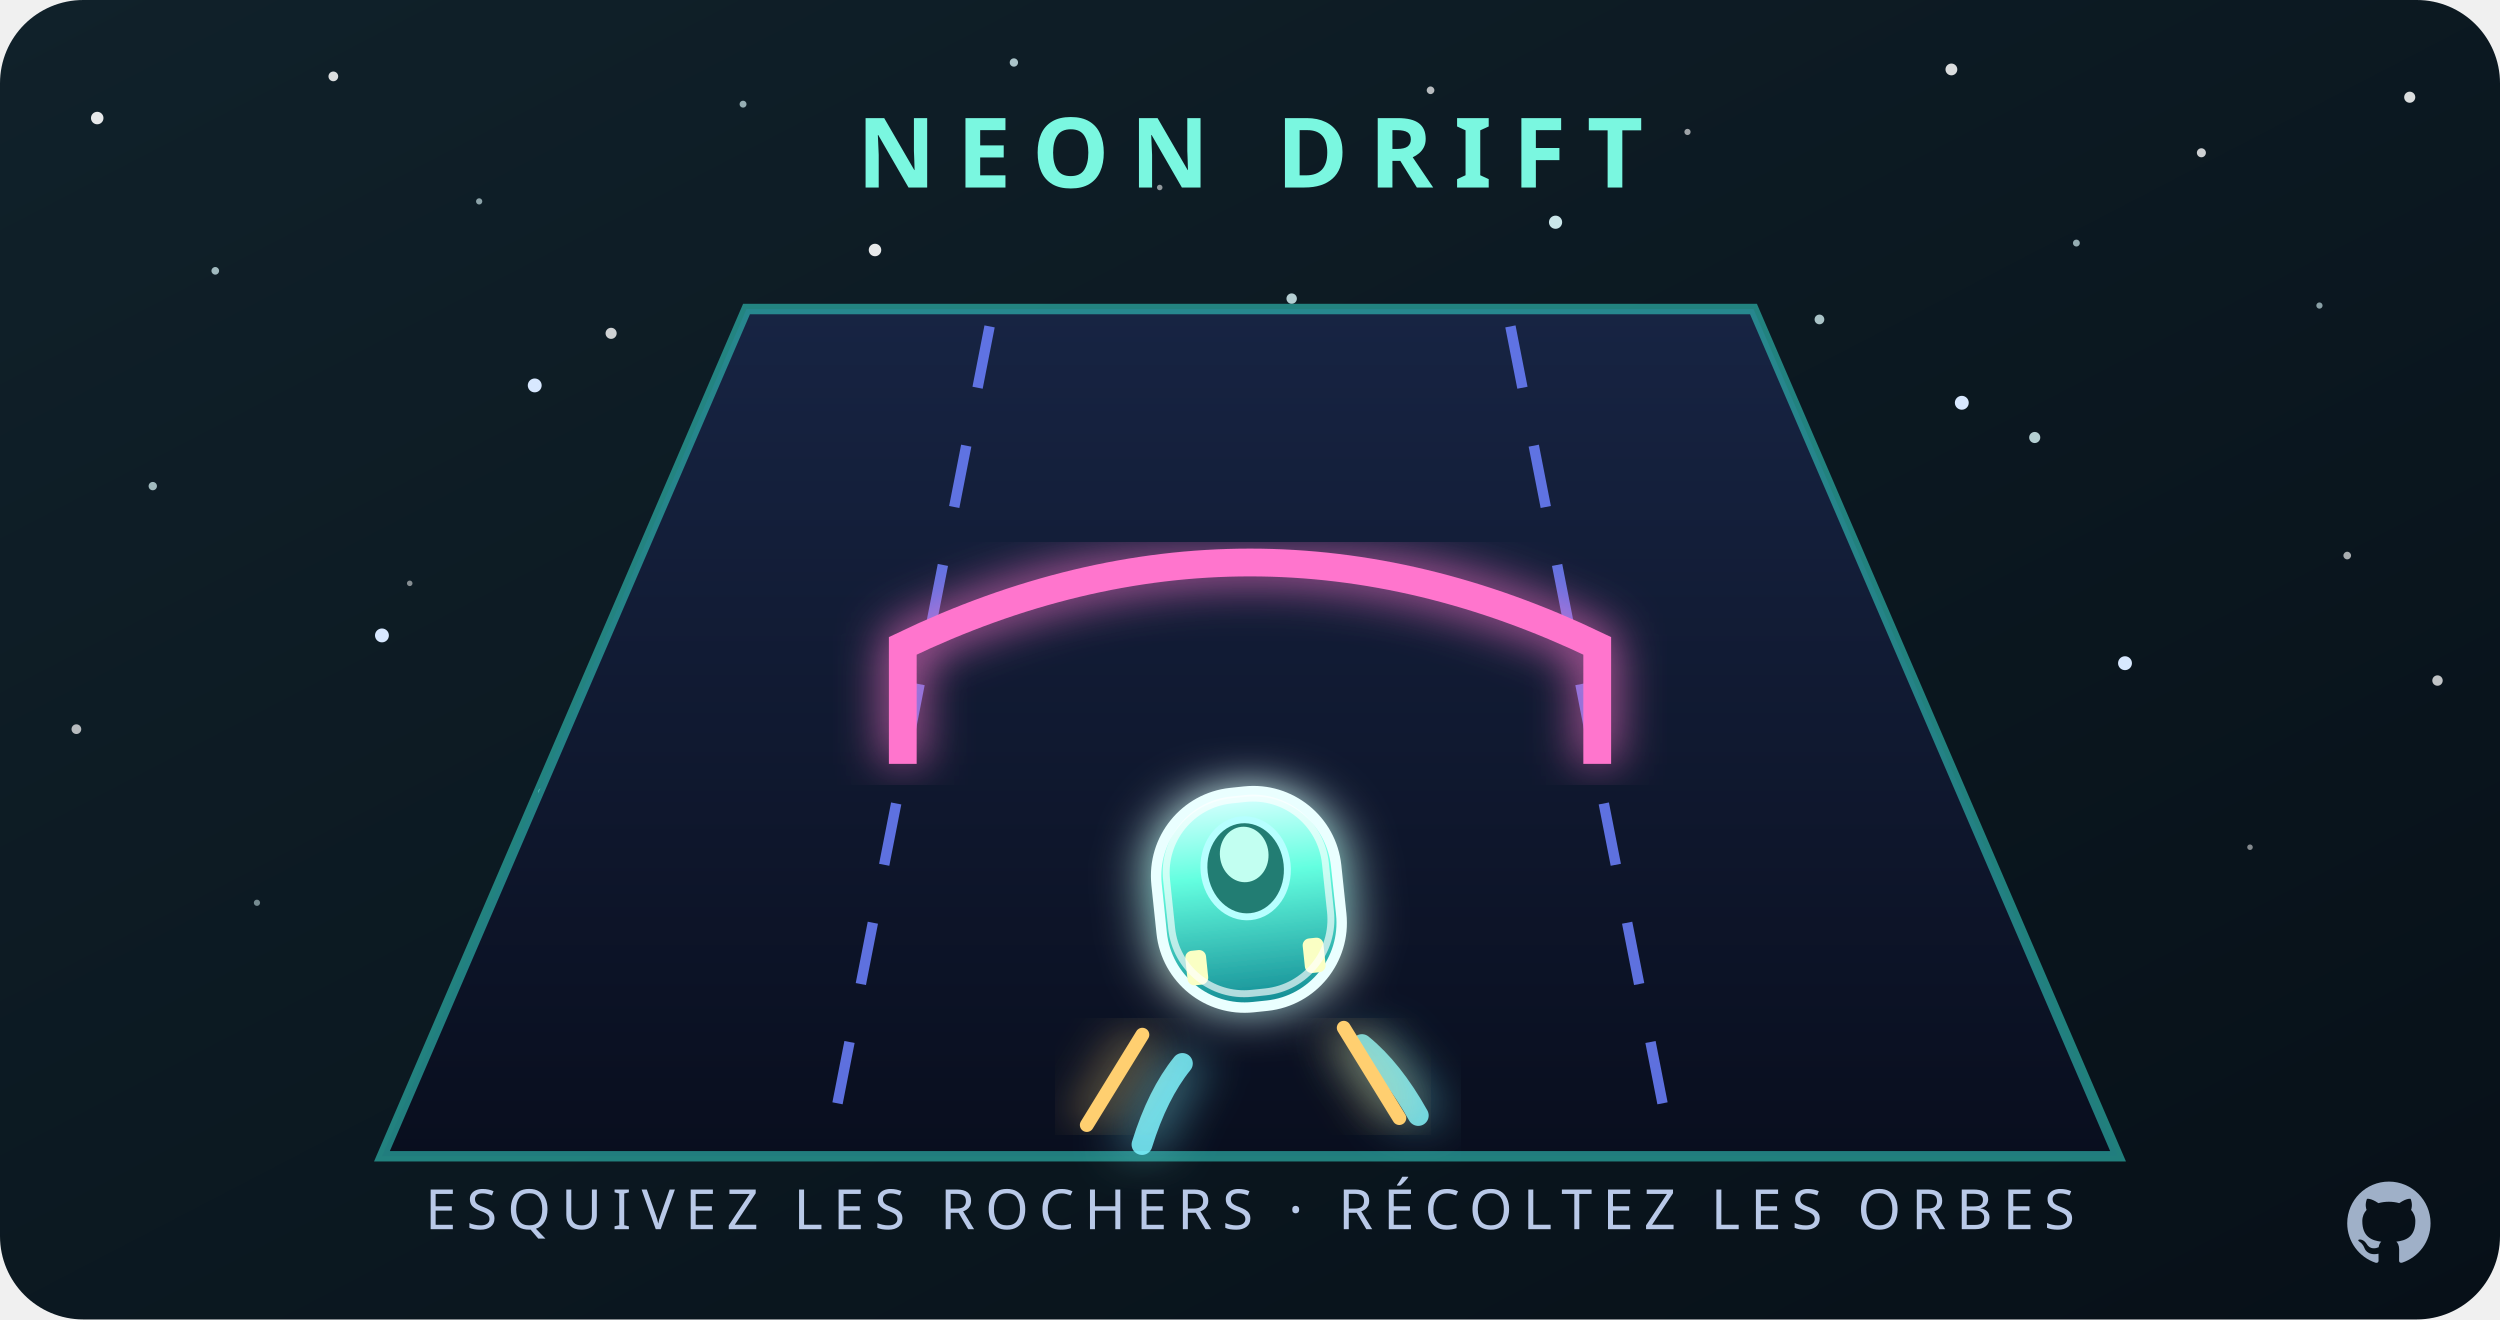
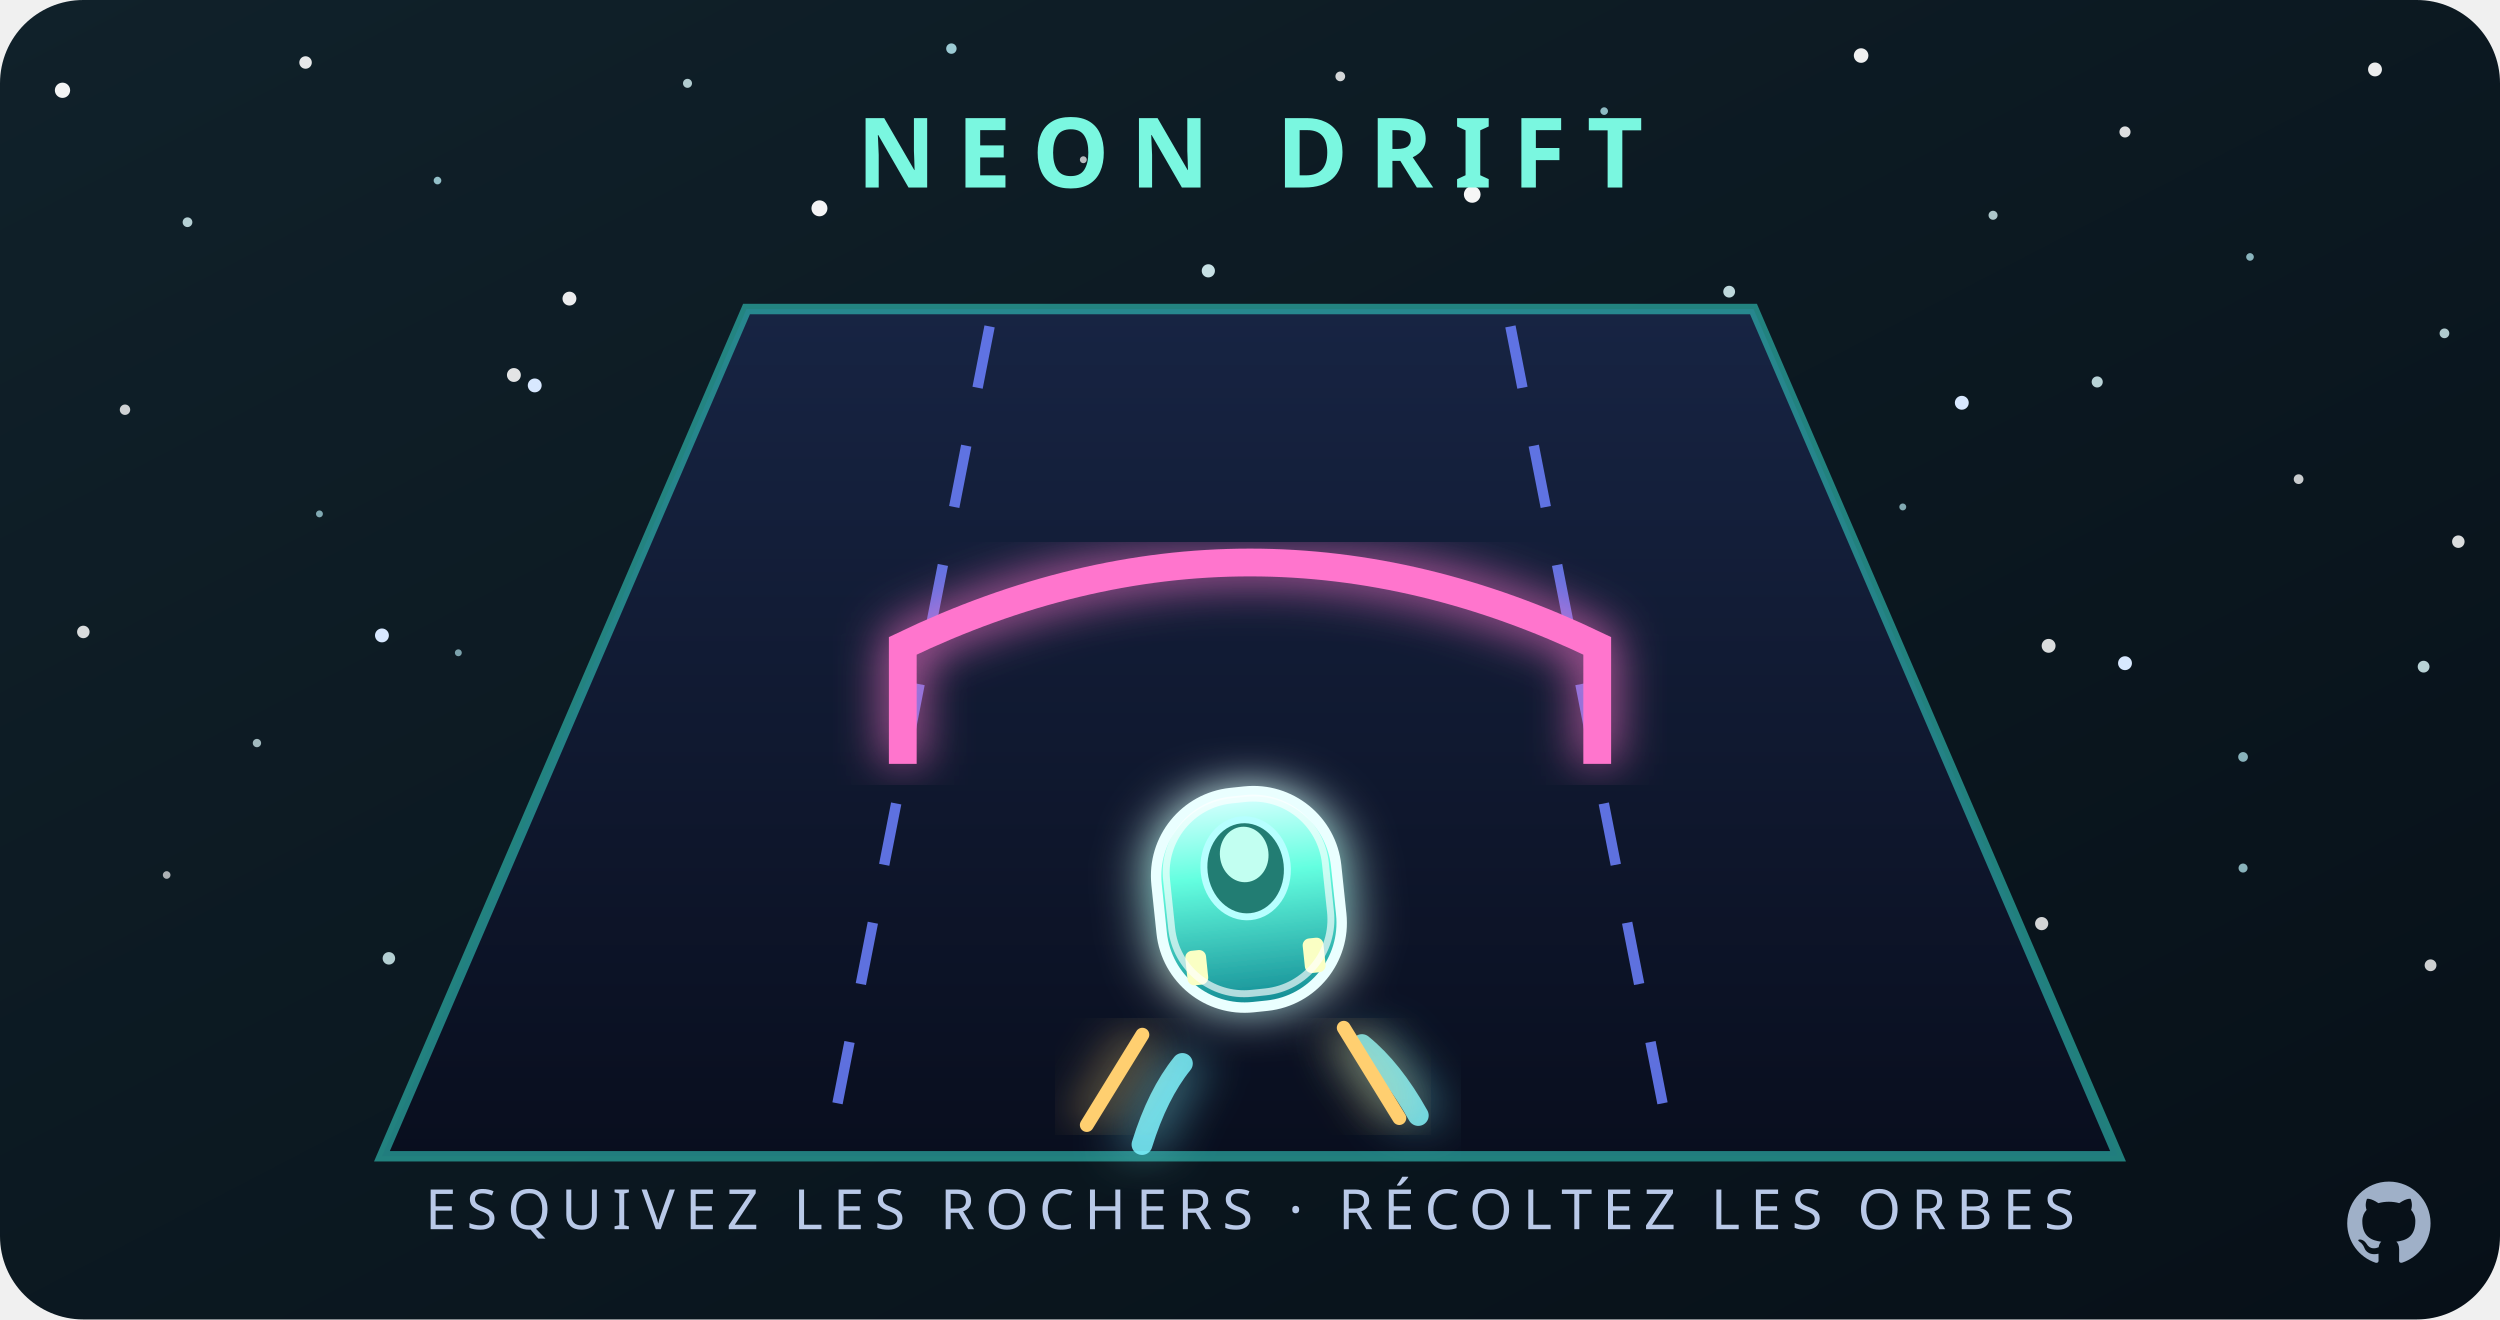
<svg xmlns="http://www.w3.org/2000/svg" viewBox="0 0 720 380" role="img" aria-labelledby="title desc">
  <defs>
    <linearGradient id="bg" y2="1">
      <stop stop-color="#10212a" />
      <stop offset="1" stop-color="#071018" />
    </linearGradient>
    <linearGradient id="road" x2="0" y2="1">
      <stop stop-color="#172443" />
      <stop offset="1" stop-color="#090e1e" />
    </linearGradient>
    <linearGradient id="car" x2="0" y2="1">
      <stop stop-color="#d9ffff" />
      <stop offset=".38" stop-color="#64ffe0" />
      <stop offset="1" stop-color="#138b94" />
    </linearGradient>
    <filter id="g">
      <feGaussianBlur stdDeviation="7" result="b" />
      <feMerge>
        <feMergeNode in="b" />
        <feMergeNode in="SourceGraphic" />
      </feMerge>
    </filter>
  </defs>
  <rect width="720" height="380" rx="24" fill="url(#bg)" />
  <g class="stars" aria-hidden="true">
-     <circle cx="28" cy="34" r="1.8" fill="#ffffff" opacity="0.9" />
-     <circle cx="62" cy="78" r="1.1" fill="#dffcff" opacity="0.7" />
-     <circle cx="96" cy="22" r="1.4" fill="#ffffff" opacity="0.85" />
-     <circle cx="138" cy="58" r="0.9" fill="#dffcff" opacity="0.6" />
-     <circle cx="176" cy="96" r="1.6" fill="#ffffff" opacity="0.8" />
-     <circle cx="214" cy="30" r="1.0" fill="#dffcff" opacity="0.65" />
-     <circle cx="252" cy="72" r="1.8" fill="#ffffff" opacity="0.9" />
-     <circle cx="292" cy="18" r="1.2" fill="#dffcff" opacity="0.75" />
-     <circle cx="334" cy="54" r="0.8" fill="#ffffff" opacity="0.55" />
-     <circle cx="372" cy="86" r="1.5" fill="#dffcff" opacity="0.8" />
-     <circle cx="412" cy="26" r="1.1" fill="#ffffff" opacity="0.7" />
-     <circle cx="448" cy="64" r="1.9" fill="#dffcff" opacity="0.9" />
-     <circle cx="486" cy="38" r="0.9" fill="#ffffff" opacity="0.6" />
-     <circle cx="524" cy="92" r="1.4" fill="#dffcff" opacity="0.75" />
-     <circle cx="562" cy="20" r="1.7" fill="#ffffff" opacity="0.85" />
-     <circle cx="598" cy="70" r="1.0" fill="#dffcff" opacity="0.65" />
-     <circle cx="634" cy="44" r="1.3" fill="#ffffff" opacity="0.8" />
-     <circle cx="668" cy="88" r="0.9" fill="#dffcff" opacity="0.6" />
-     <circle cx="694" cy="28" r="1.6" fill="#ffffff" opacity="0.85" />
-     <circle cx="44" cy="140" r="1.2" fill="#dffcff" opacity="0.7" />
-     <circle cx="118" cy="168" r="0.8" fill="#ffffff" opacity="0.5" />
-     <circle cx="204" cy="132" r="1.5" fill="#dffcff" opacity="0.75" />
-     <circle cx="318" cy="152" r="1.0" fill="#ffffff" opacity="0.6" />
-     <circle cx="402" cy="118" r="1.3" fill="#dffcff" opacity="0.7" />
-     <circle cx="508" cy="146" r="0.9" fill="#ffffff" opacity="0.55" />
-     <circle cx="586" cy="126" r="1.6" fill="#dffcff" opacity="0.8" />
-     <circle cx="676" cy="160" r="1.1" fill="#ffffff" opacity="0.65" />
-     <circle cx="22" cy="210" r="1.4" fill="#ffffff" opacity="0.7" />
-     <circle cx="156" cy="228" r="1.0" fill="#dffcff" opacity="0.6" />
-     <circle cx="356" cy="204" r="0.8" fill="#ffffff" opacity="0.45" />
-     <circle cx="546" cy="218" r="1.2" fill="#dffcff" opacity="0.65" />
-     <circle cx="702" cy="196" r="1.5" fill="#ffffff" opacity="0.75" />
-     <circle cx="74" cy="260" r="0.9" fill="#dffcff" opacity="0.5" />
-     <circle cx="268" cy="248" r="1.3" fill="#ffffff" opacity="0.6" />
-     <circle cx="468" cy="262" r="1.1" fill="#dffcff" opacity="0.55" />
-     <circle cx="648" cy="244" r="0.8" fill="#ffffff" opacity="0.5" />
+     <circle cx="18" cy="26" r="2.2" fill="#ffffff" opacity="0.95" />
+     <circle cx="54" cy="64" r="1.4" fill="#dffcff" opacity="0.8" />
+     <circle cx="88" cy="18" r="1.8" fill="#ffffff" opacity="0.9" />
+     <circle cx="126" cy="52" r="1.1" fill="#bff6ff" opacity="0.75" />
+     <circle cx="164" cy="86" r="2.0" fill="#ffffff" opacity="0.92" />
+     <circle cx="198" cy="24" r="1.3" fill="#dffcff" opacity="0.78" />
+     <circle cx="236" cy="60" r="2.3" fill="#ffffff" opacity="0.95" />
+     <circle cx="274" cy="14" r="1.5" fill="#bff6ff" opacity="0.8" />
+     <circle cx="312" cy="46" r="1.0" fill="#ffffff" opacity="0.7" />
+     <circle cx="348" cy="78" r="1.9" fill="#dffcff" opacity="0.88" />
+     <circle cx="386" cy="22" r="1.4" fill="#ffffff" opacity="0.82" />
+     <circle cx="424" cy="56" r="2.4" fill="#ffffff" opacity="0.96" />
+     <circle cx="462" cy="32" r="1.1" fill="#bff6ff" opacity="0.72" />
+     <circle cx="498" cy="84" r="1.7" fill="#dffcff" opacity="0.84" />
+     <circle cx="536" cy="16" r="2.1" fill="#ffffff" opacity="0.93" />
+     <circle cx="574" cy="62" r="1.3" fill="#dffcff" opacity="0.76" />
+     <circle cx="612" cy="38" r="1.6" fill="#ffffff" opacity="0.86" />
+     <circle cx="648" cy="74" r="1.1" fill="#bff6ff" opacity="0.7" />
+     <circle cx="684" cy="20" r="2.0" fill="#ffffff" opacity="0.92" />
+     <circle cx="704" cy="96" r="1.4" fill="#dffcff" opacity="0.78" />
+     <circle cx="36" cy="118" r="1.5" fill="#ffffff" opacity="0.8" />
+     <circle cx="92" cy="148" r="1.0" fill="#bff6ff" opacity="0.65" />
+     <circle cx="148" cy="108" r="2.0" fill="#ffffff" opacity="0.88" />
+     <circle cx="206" cy="136" r="1.2" fill="#dffcff" opacity="0.72" />
+     <circle cx="262" cy="112" r="1.7" fill="#ffffff" opacity="0.84" />
+     <circle cx="322" cy="142" r="1.1" fill="#bff6ff" opacity="0.68" />
+     <circle cx="378" cy="104" r="1.9" fill="#dffcff" opacity="0.86" />
+     <circle cx="438" cy="132" r="1.3" fill="#ffffff" opacity="0.76" />
+     <circle cx="492" cy="116" r="2.2" fill="#ffffff" opacity="0.9" />
+     <circle cx="548" cy="146" r="1.0" fill="#bff6ff" opacity="0.66" />
+     <circle cx="604" cy="110" r="1.6" fill="#dffcff" opacity="0.82" />
+     <circle cx="662" cy="138" r="1.4" fill="#ffffff" opacity="0.78" />
+     <circle cx="708" cy="156" r="1.8" fill="#ffffff" opacity="0.85" />
+     <circle cx="24" cy="182" r="1.8" fill="#ffffff" opacity="0.84" />
+     <circle cx="74" cy="214" r="1.2" fill="#dffcff" opacity="0.7" />
+     <circle cx="132" cy="188" r="1.0" fill="#bff6ff" opacity="0.62" />
+     <circle cx="188" cy="224" r="1.6" fill="#ffffff" opacity="0.8" />
+     <circle cx="246" cy="176" r="2.1" fill="#dffcff" opacity="0.86" />
+     <circle cx="304" cy="208" r="1.1" fill="#ffffff" opacity="0.68" />
+     <circle cx="360" cy="184" r="1.5" fill="#bff6ff" opacity="0.74" />
+     <circle cx="418" cy="216" r="1.9" fill="#ffffff" opacity="0.88" />
+     <circle cx="476" cy="172" r="1.3" fill="#dffcff" opacity="0.72" />
+     <circle cx="534" cy="202" r="1.0" fill="#ffffff" opacity="0.64" />
+     <circle cx="590" cy="186" r="2.0" fill="#ffffff" opacity="0.85" />
+     <circle cx="646" cy="218" r="1.4" fill="#bff6ff" opacity="0.7" />
+     <circle cx="698" cy="192" r="1.7" fill="#dffcff" opacity="0.82" />
+     <circle cx="48" cy="252" r="1.1" fill="#ffffff" opacity="0.66" />
+     <circle cx="112" cy="276" r="1.8" fill="#dffcff" opacity="0.8" />
+     <circle cx="176" cy="246" r="1.3" fill="#bff6ff" opacity="0.7" />
+     <circle cx="238" cy="268" r="1.0" fill="#ffffff" opacity="0.6" />
+     <circle cx="298" cy="242" r="1.6" fill="#ffffff" opacity="0.78" />
+     <circle cx="356" cy="274" r="2.0" fill="#dffcff" opacity="0.84" />
+     <circle cx="416" cy="248" r="1.2" fill="#bff6ff" opacity="0.68" />
+     <circle cx="474" cy="272" r="1.5" fill="#ffffff" opacity="0.76" />
+     <circle cx="532" cy="240" r="1.1" fill="#dffcff" opacity="0.64" />
+     <circle cx="588" cy="266" r="1.9" fill="#ffffff" opacity="0.82" />
+     <circle cx="646" cy="250" r="1.3" fill="#bff6ff" opacity="0.7" />
+     <circle cx="700" cy="278" r="1.7" fill="#ffffff" opacity="0.8" />
  </g>
  <text x="360" y="54" text-anchor="middle" fill="#7af7e0" font-family="system-ui" font-weight="800" font-size="28" letter-spacing="6">NEON DRIFT</text>
  <path d="M215 89h290l105 244H110z" fill="url(#road)" stroke="#35d9cc" stroke-opacity=".55" stroke-width="3" />
  <path d="M285 94l-46 235M435 94l46 235" stroke="#6c81ff" stroke-width="3" stroke-dasharray="18 17" opacity=".85" />
  <path d="M170 220h380" stroke="#ff64bc" stroke-width="5" opacity=".85" filter="url(#g)" />
  <path d="M260 220v-34q100-48 200 0v34" fill="none" stroke="#ff75cd" stroke-width="8" filter="url(#g)" />
  <g transform="translate(360 262) rotate(-6)" filter="url(#g)">
    <path d="M-24 42q-8 8-14 22m66-22q8 8 14 22" stroke="#7df3ff" stroke-width="6" stroke-linecap="round" opacity=".85" />
    <rect x="-26" y="-34" width="52" height="62" rx="24" fill="url(#car)" stroke="#eaffff" stroke-width="3" />
    <ellipse cx="0" cy="-12" rx="12" ry="14" fill="#237d73" stroke="#b6ffff" stroke-width="2" />
    <ellipse cx="0" cy="-16" rx="7" ry="8" fill="#c2fff1" />
    <rect x="-20" y="10" width="6" height="10" rx="2" fill="#faffc4" />
    <rect x="14" y="10" width="6" height="10" rx="2" fill="#faffc4" />
    <rect x="-23" y="-32" width="46" height="56" rx="21" fill="none" stroke="#ffffffa8" stroke-width="2" />
  </g>
  <path d="M329 298l-16 26m74-28 16 26" stroke="#ffcf70" stroke-width="4" stroke-linecap="round" filter="url(#g)" />
  <g fill="#d8e8ff">
    <circle cx="154" cy="111" r="2" />
    <circle cx="565" cy="116" r="2" />
    <circle cx="110" cy="183" r="2" />
    <circle cx="612" cy="191" r="2" />
  </g>
  <text x="360" y="354" text-anchor="middle" fill="#b9c9e8" font-family="system-ui" font-size="16" letter-spacing="3">ESQUIVEZ LES ROCHERS · RÉCOLTEZ LES ORBES</text>
  <a href="https://github.com/kewinMarchand/neon-drift" target="_blank" rel="noopener noreferrer" aria-label="Code source de neon-drift sur GitHub">
    <g transform="translate(676,340)">
      <path d="M12 .297c-6.63 0-12 5.373-12 12 0 5.303 3.438 9.8 8.205 11.385.6.113.82-.258.82-.577 0-.285-.01-1.04-.015-2.04-3.338.724-4.042-1.61-4.042-1.61C4.422 18.07 3.633 17.7 3.633 17.7c-1.087-.744.084-.729.084-.729 1.205.084 1.838 1.236 1.838 1.236 1.07 1.835 2.809 1.305 3.495.998.108-.776.417-1.305.76-1.605-2.665-.3-5.466-1.332-5.466-5.93 0-1.31.465-2.38 1.235-3.22-.135-.303-.54-1.523.105-3.176 0 0 1.005-.322 3.3 1.23.96-.267 1.98-.399 3-.405 1.02.006 2.04.138 3 .405 2.28-1.552 3.285-1.23 3.285-1.23.645 1.653.24 2.873.12 3.176.765.84 1.23 1.91 1.23 3.22 0 4.61-2.805 5.625-5.475 5.92.42.36.81 1.096.81 2.22 0 1.606-.015 2.896-.015 3.286 0 .315.21.69.825.57C20.565 22.092 24 17.592 24 12.297c0-6.627-5.373-12-12-12" fill="#9fb0c8" />
    </g>
  </a>
</svg>
